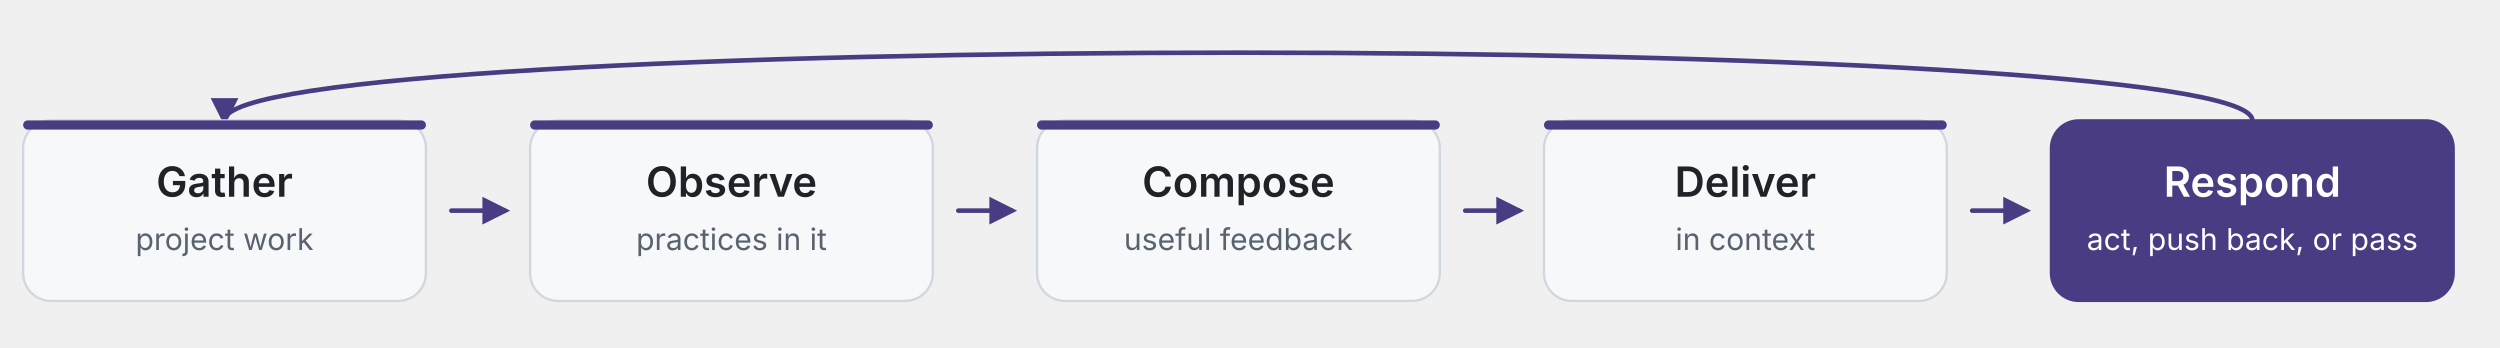
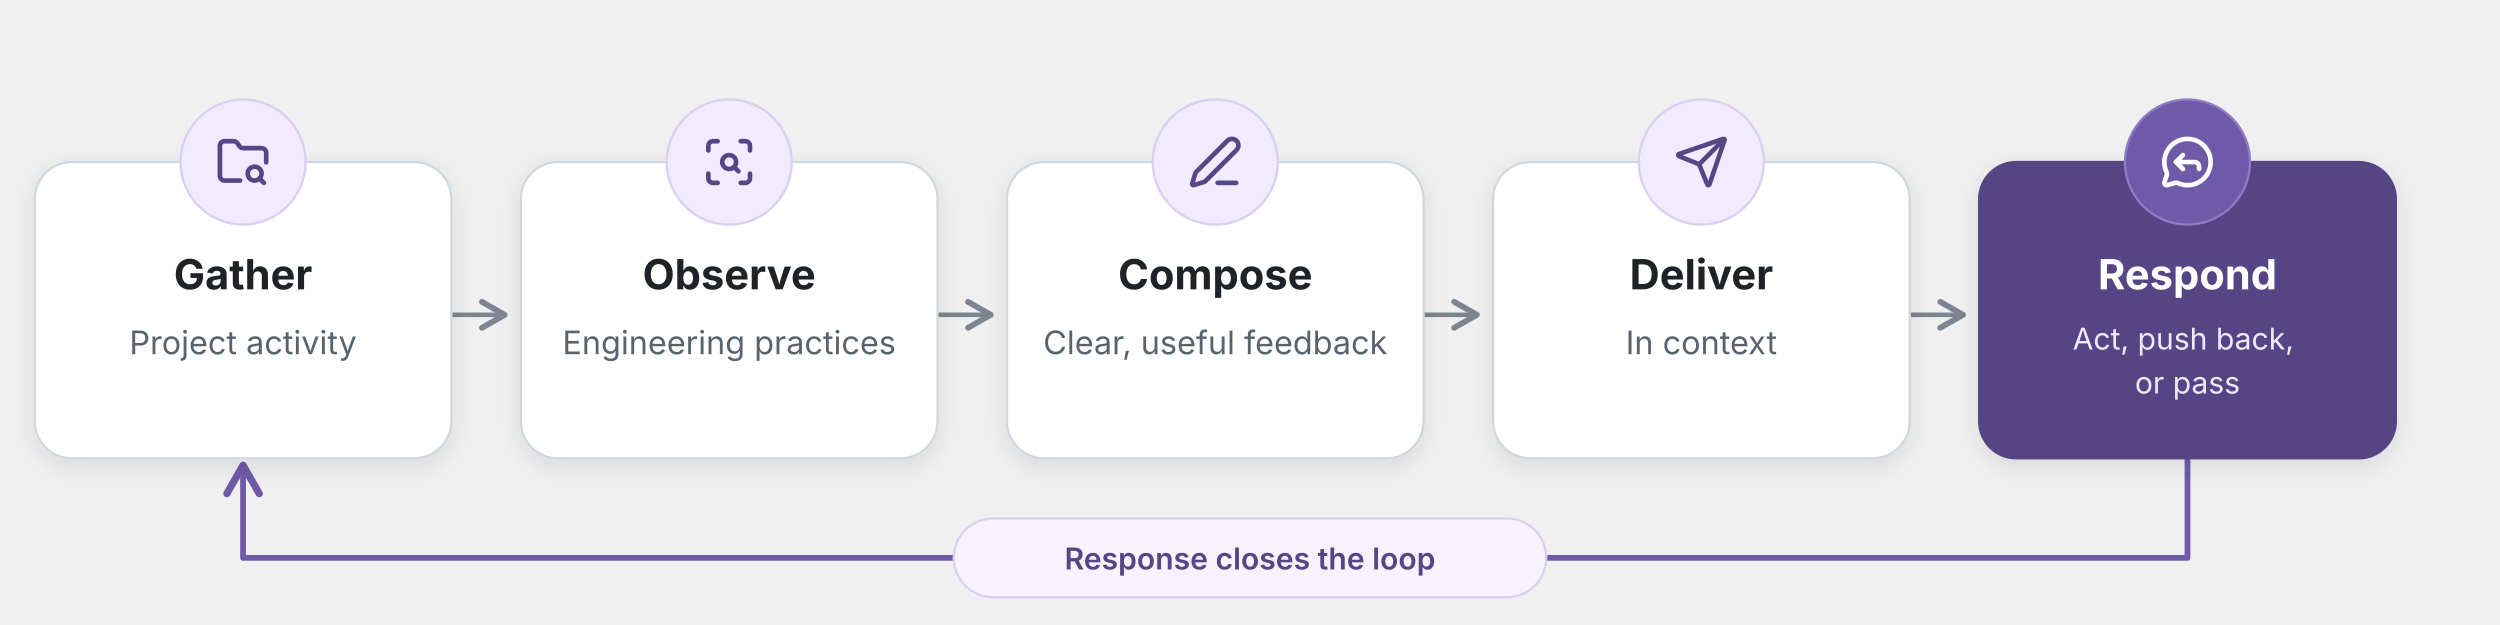
- <svg xmlns="http://www.w3.org/2000/svg" width="1080" height="150" viewBox="0 0 1080 150" role="img" aria-labelledby="title description">
+ <svg xmlns="http://www.w3.org/2000/svg" width="1080" height="270" viewBox="0 0 1080 270" role="img" aria-labelledby="title desc">
  <defs>
-     <marker id="arrow" viewBox="0 0 10 10" refX="8" refY="5" markerWidth="6" markerHeight="6" orient="auto-start-reverse">
-       <path d="M 0 0 L 10 5 L 0 10 z" fill="#493C83" />
+     <filter id="shadow" x="-20%" y="-20%" width="140%" height="160%">
+       <feDropShadow dx="0" dy="3" stdDeviation="5" flood-color="#1f2328" flood-opacity=".1" />
+     </filter>
+     <marker id="arrow" viewBox="0 0 10 10" refX="8" refY="5" markerWidth="7" markerHeight="7" orient="auto-start-reverse">
+       <path d="M1 1l7 4-7 4" fill="none" stroke="#7d8590" stroke-width="1.8" stroke-linecap="round" stroke-linejoin="round" />
+     </marker>
+     <marker id="loop-arrow" viewBox="0 0 10 10" refX="8" refY="5" markerWidth="7" markerHeight="7" orient="auto-start-reverse">
+       <path d="M1 1l7 4-7 4" fill="none" stroke="#6e5aa7" stroke-width="1.8" stroke-linecap="round" stroke-linejoin="round" />
    </marker>
  </defs>
-   <path d="M973 52 C973 13 97 13 97 52" fill="none" stroke="#493C83" stroke-width="2" stroke-linecap="round" marker-end="url(#arrow)" />
-   <g font-family="-apple-system, BlinkMacSystemFont, 'Segoe UI', sans-serif">
-     <g transform="translate(10 52)">
-       <rect width="174" height="78" rx="12" fill="#F6F8FA" stroke="#D0D7DE" />
-       <rect width="174" height="4" rx="2" fill="#493C83" />
-       <text x="87" y="33" text-anchor="middle" font-size="18" font-weight="600" fill="#1F2328">Gather</text>
-       <text x="87" y="56" text-anchor="middle" font-size="13" fill="#59636E">project work</text>
+   <g fill="none" stroke="#7d8590" stroke-width="2" stroke-linecap="round" marker-end="url(#arrow)">
+     <path d="M195 136h23" />
+     <path d="M405 136h23" />
+     <path d="M615 136h23" />
+     <path d="M825 136h23" />
+   </g>
+   <path d="M945 198v43H105v-40" fill="none" stroke="#6e5aa7" stroke-width="2.5" stroke-linecap="round" stroke-linejoin="round" marker-end="url(#loop-arrow)" />
+   <rect x="412" y="224" width="256" height="34" rx="17" fill="#f6f3ff" stroke="#d8cff2" />
+   <text x="540" y="246" fill="#574584" font-family="-apple-system, BlinkMacSystemFont, 'Segoe UI', sans-serif" font-size="13" font-weight="600" text-anchor="middle">Response closes the loop</text>
+   <g filter="url(#shadow)">
+     <rect x="15" y="70" width="180" height="128" rx="16" fill="#fff" stroke="#d0d7de" />
+     <rect x="225" y="70" width="180" height="128" rx="16" fill="#fff" stroke="#d0d7de" />
+     <rect x="435" y="70" width="180" height="128" rx="16" fill="#fff" stroke="#d0d7de" />
+     <rect x="645" y="70" width="180" height="128" rx="16" fill="#fff" stroke="#d0d7de" />
+     <rect x="855" y="70" width="180" height="128" rx="16" fill="#574584" stroke="#574584" />
+   </g>
+   <g>
+     <circle cx="105" cy="70" r="27" fill="#f0ebff" stroke="#d8cff2" />
+     <g transform="translate(93 58)" fill="none" stroke="#574584" stroke-width="2" stroke-linecap="round" stroke-linejoin="round">
+       <path d="M10.7 20H4a2 2 0 0 1-2-2V5a2 2 0 0 1 2-2h3.9a2 2 0 0 1 1.69.9l.81 1.2a2 2 0 0 0 1.67.9H20a2 2 0 0 1 2 2v4.1" />
+       <path d="m21 21-1.9-1.9" />
+       <circle cx="17" cy="17" r="3" />
    </g>
-     <g transform="translate(229 52)">
-       <rect width="174" height="78" rx="12" fill="#F6F8FA" stroke="#D0D7DE" />
-       <rect width="174" height="4" rx="2" fill="#493C83" />
-       <text x="87" y="33" text-anchor="middle" font-size="18" font-weight="600" fill="#1F2328">Observe</text>
-       <text x="87" y="56" text-anchor="middle" font-size="13" fill="#59636E">practices in it</text>
+     <text x="105" y="125" fill="#1f2328" font-family="-apple-system, BlinkMacSystemFont, 'Segoe UI', sans-serif" font-size="18" font-weight="700" text-anchor="middle">Gather</text>
+     <text x="105" y="153" fill="#59636e" font-family="-apple-system, BlinkMacSystemFont, 'Segoe UI', sans-serif" font-size="14" text-anchor="middle">Project activity</text>
+   </g>
+   <g>
+     <circle cx="315" cy="70" r="27" fill="#f0ebff" stroke="#d8cff2" />
+     <g transform="translate(303 58)" fill="none" stroke="#574584" stroke-width="2" stroke-linecap="round" stroke-linejoin="round">
+       <path d="M3 7V5a2 2 0 0 1 2-2h2" />
+       <path d="M17 3h2a2 2 0 0 1 2 2v2" />
+       <path d="M21 17v2a2 2 0 0 1-2 2h-2" />
+       <path d="M7 21H5a2 2 0 0 1-2-2v-2" />
+       <circle cx="12" cy="12" r="3" />
+       <path d="m16 16-1.9-1.9" />
    </g>
-     <g transform="translate(448 52)">
-       <rect width="174" height="78" rx="12" fill="#F6F8FA" stroke="#D0D7DE" />
-       <rect width="174" height="4" rx="2" fill="#493C83" />
-       <text x="87" y="33" text-anchor="middle" font-size="18" font-weight="600" fill="#1F2328">Compose</text>
-       <text x="87" y="56" text-anchor="middle" font-size="13" fill="#59636E">useful feedback</text>
+     <text x="315" y="125" fill="#1f2328" font-family="-apple-system, BlinkMacSystemFont, 'Segoe UI', sans-serif" font-size="18" font-weight="700" text-anchor="middle">Observe</text>
+     <text x="315" y="153" fill="#59636e" font-family="-apple-system, BlinkMacSystemFont, 'Segoe UI', sans-serif" font-size="14" text-anchor="middle">Engineering practices</text>
+   </g>
+   <g>
+     <circle cx="525" cy="70" r="27" fill="#f0ebff" stroke="#d8cff2" />
+     <g transform="translate(513 58)" fill="none" stroke="#574584" stroke-width="2" stroke-linecap="round" stroke-linejoin="round">
+       <path d="M13 21h8" />
+       <path d="M21.174 6.812a1 1 0 0 0-3.986-3.987L3.842 16.174a2 2 0 0 0-.5.83l-1.321 4.352a.5.5 0 0 0 .623.622l4.353-1.32a2 2 0 0 0 .83-.497z" />
    </g>
-     <g transform="translate(667 52)">
-       <rect width="174" height="78" rx="12" fill="#F6F8FA" stroke="#D0D7DE" />
-       <rect width="174" height="4" rx="2" fill="#493C83" />
-       <text x="87" y="33" text-anchor="middle" font-size="18" font-weight="600" fill="#1F2328">Deliver</text>
-       <text x="87" y="56" text-anchor="middle" font-size="13" fill="#59636E">in context</text>
+     <text x="525" y="125" fill="#1f2328" font-family="-apple-system, BlinkMacSystemFont, 'Segoe UI', sans-serif" font-size="18" font-weight="700" text-anchor="middle">Compose</text>
+     <text x="525" y="153" fill="#59636e" font-family="-apple-system, BlinkMacSystemFont, 'Segoe UI', sans-serif" font-size="14" text-anchor="middle">Clear, useful feedback</text>
+   </g>
+   <g>
+     <circle cx="735" cy="70" r="27" fill="#f0ebff" stroke="#d8cff2" />
+     <g transform="translate(723 58)" fill="none" stroke="#574584" stroke-width="2" stroke-linecap="round" stroke-linejoin="round">
+       <path d="M14.536 21.686a.5.5 0 0 0 .937-.024l6.5-19a.496.496 0 0 0-.635-.635l-19 6.5a.5.5 0 0 0-.024.937l7.93 3.18a2 2 0 0 1 1.112 1.11z" />
+       <path d="m21.854 2.147-10.94 10.939" />
    </g>
-     <g transform="translate(886 52)">
-       <rect width="174" height="78" rx="12" fill="#493C83" stroke="#493C83" />
-       <text x="87" y="33" text-anchor="middle" font-size="18" font-weight="600" fill="#FFFFFF">Respond</text>
-       <text x="87" y="56" text-anchor="middle" font-size="13" fill="#FFFFFF">act, push back, or pass</text>
+     <text x="735" y="125" fill="#1f2328" font-family="-apple-system, BlinkMacSystemFont, 'Segoe UI', sans-serif" font-size="18" font-weight="700" text-anchor="middle">Deliver</text>
+     <text x="735" y="153" fill="#59636e" font-family="-apple-system, BlinkMacSystemFont, 'Segoe UI', sans-serif" font-size="14" text-anchor="middle">In context</text>
+   </g>
+   <g>
+     <circle cx="945" cy="70" r="27" fill="#6e5aa7" stroke="#8f7bc6" />
+     <g transform="translate(933 58)" fill="none" stroke="#fff" stroke-width="2" stroke-linecap="round" stroke-linejoin="round">
+       <path d="M2.992 16.342a2 2 0 0 1 .094 1.167l-1.065 3.29a1 1 0 0 0 1.236 1.168l3.413-.998a2 2 0 0 1 1.099.092 10 10 0 1 0-4.777-4.719" />
+       <path d="m10 15-3-3 3-3" />
+       <path d="M7 12h8a2 2 0 0 1 2 2v1" />
    </g>
-   </g>
-   <g fill="none" stroke="#493C83" stroke-width="2" stroke-linecap="round" marker-end="url(#arrow)">
-     <path d="M195 91 H218" />
-     <path d="M414 91 H437" />
-     <path d="M633 91 H656" />
-     <path d="M852 91 H875" />
+     <text x="945" y="125" fill="#fff" font-family="-apple-system, BlinkMacSystemFont, 'Segoe UI', sans-serif" font-size="18" font-weight="700" text-anchor="middle">Respond</text>
+     <text x="945" y="151" fill="#eee9ff" font-family="-apple-system, BlinkMacSystemFont, 'Segoe UI', sans-serif" font-size="13" text-anchor="middle">
+       <tspan x="945">Act, push back,</tspan>
+       <tspan x="945" dy="19">or pass</tspan>
+     </text>
  </g>
</svg>
